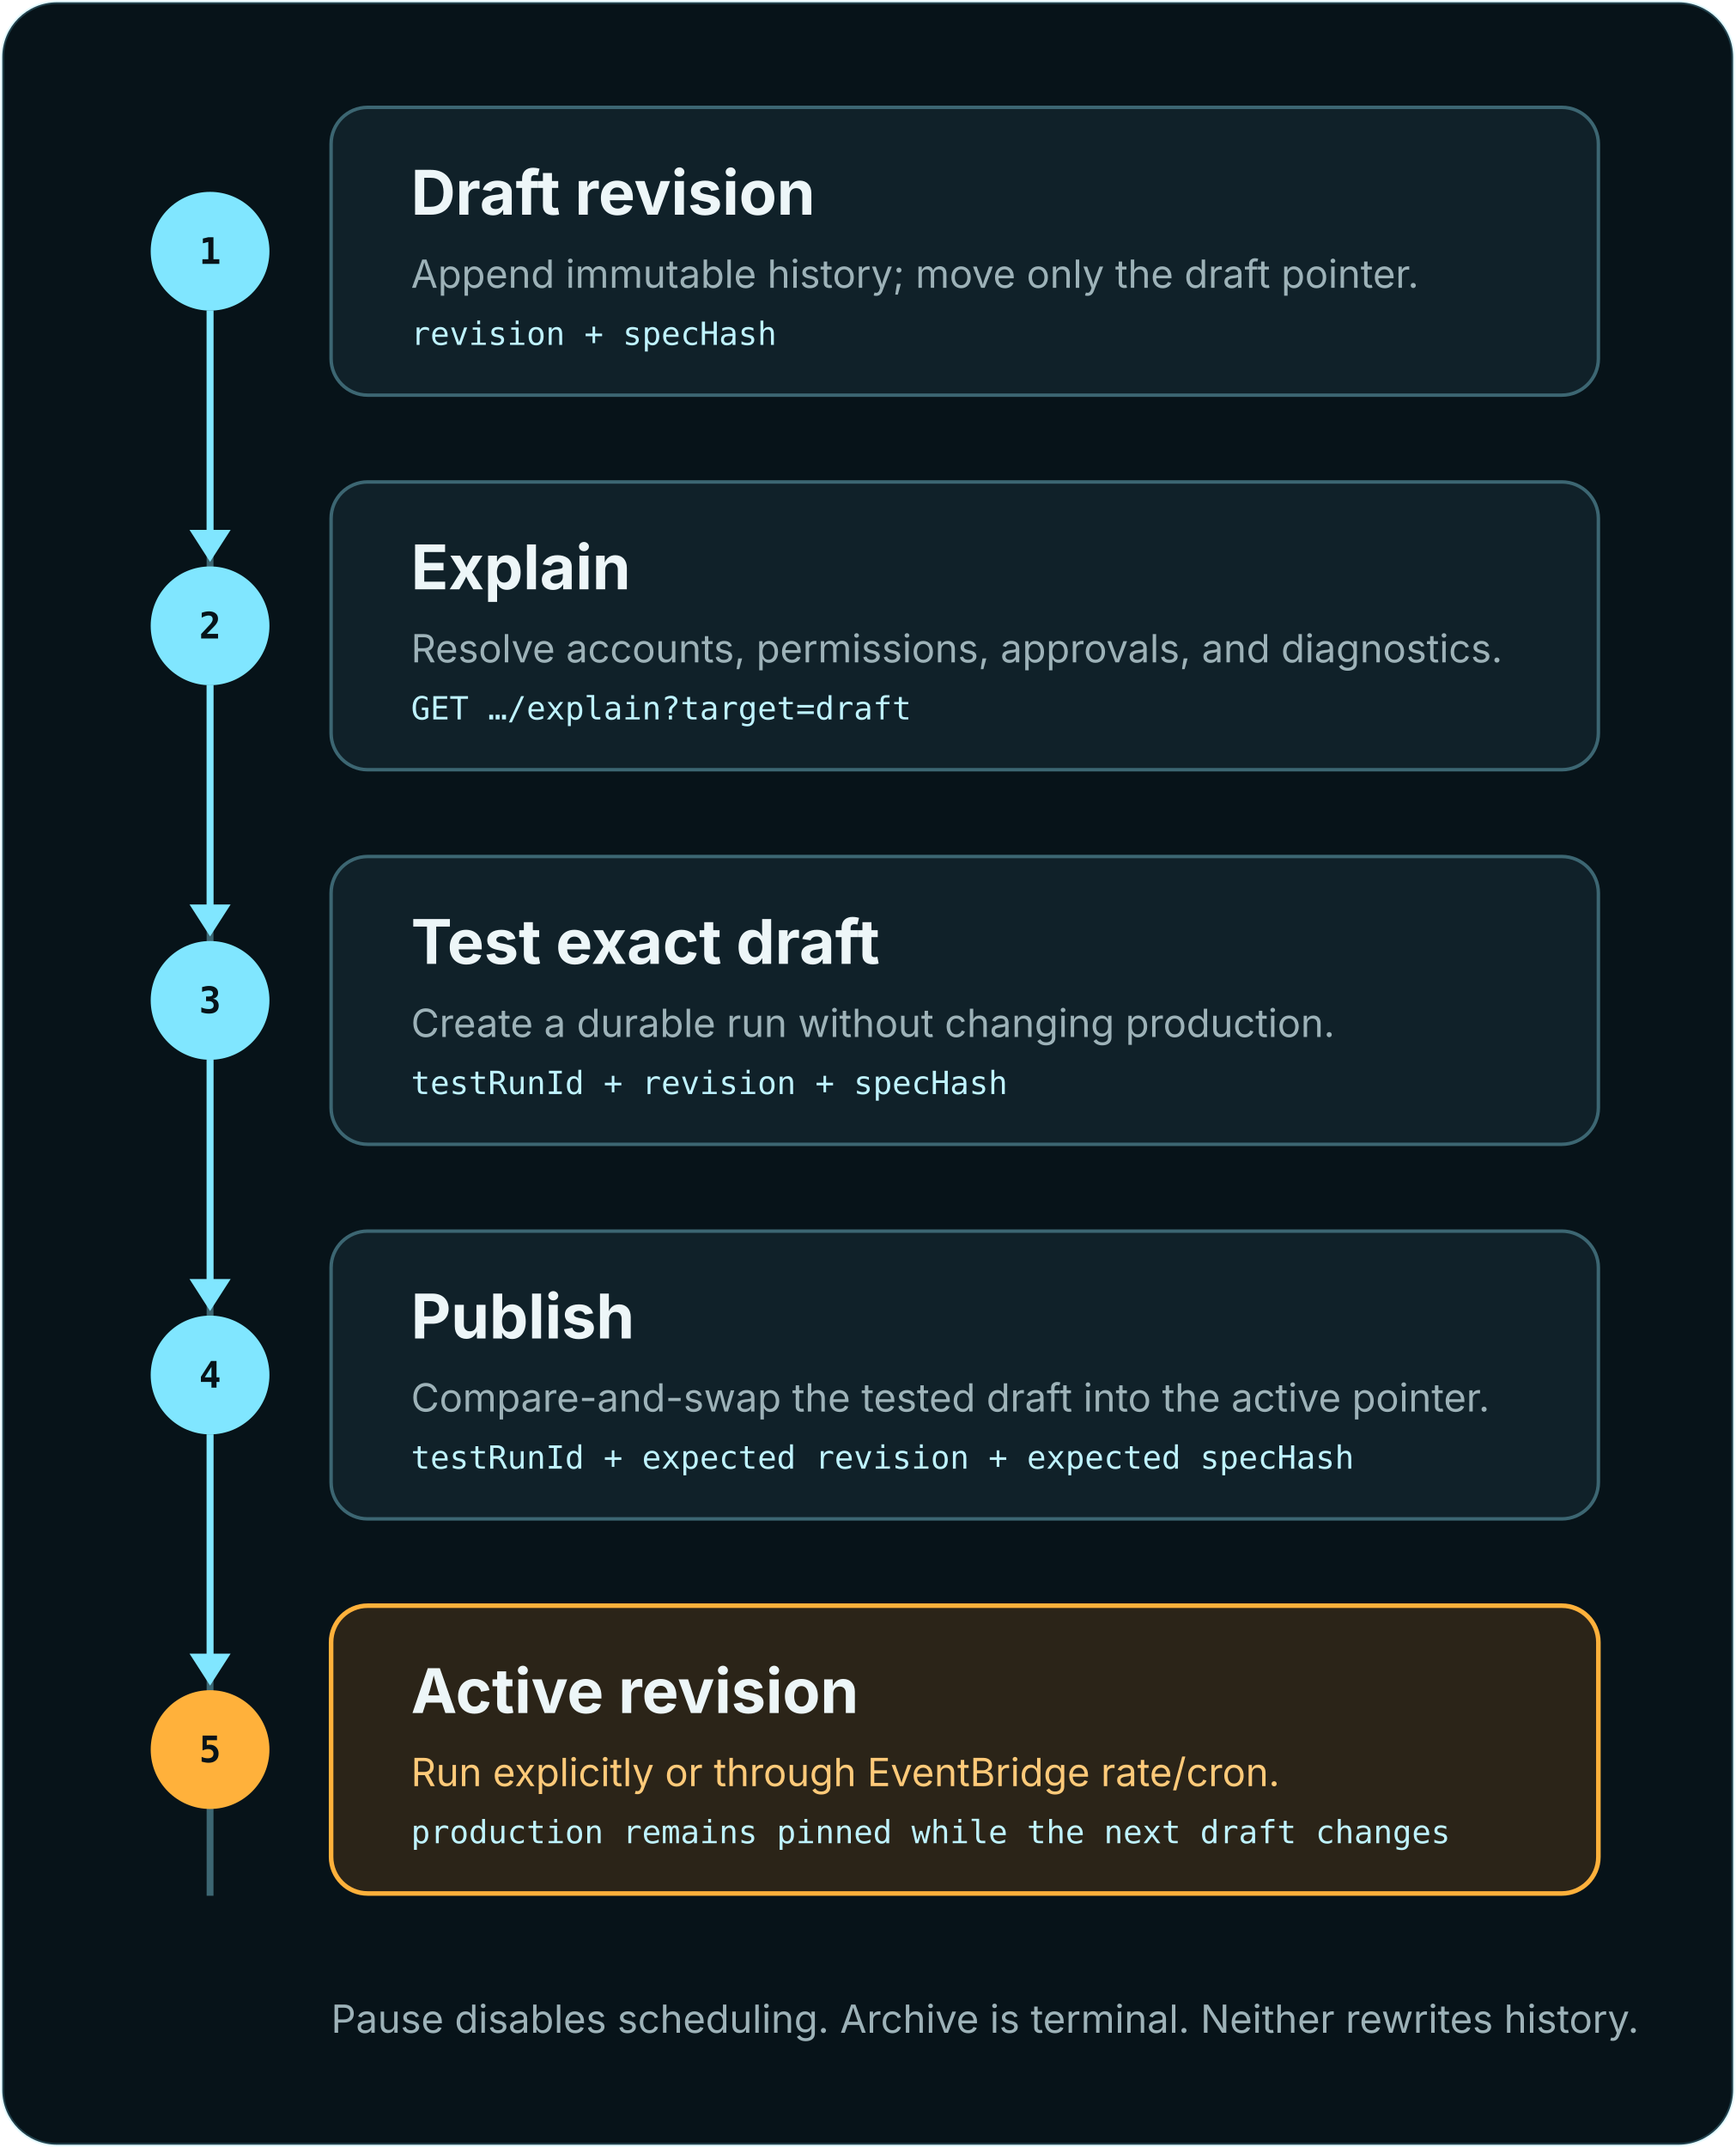
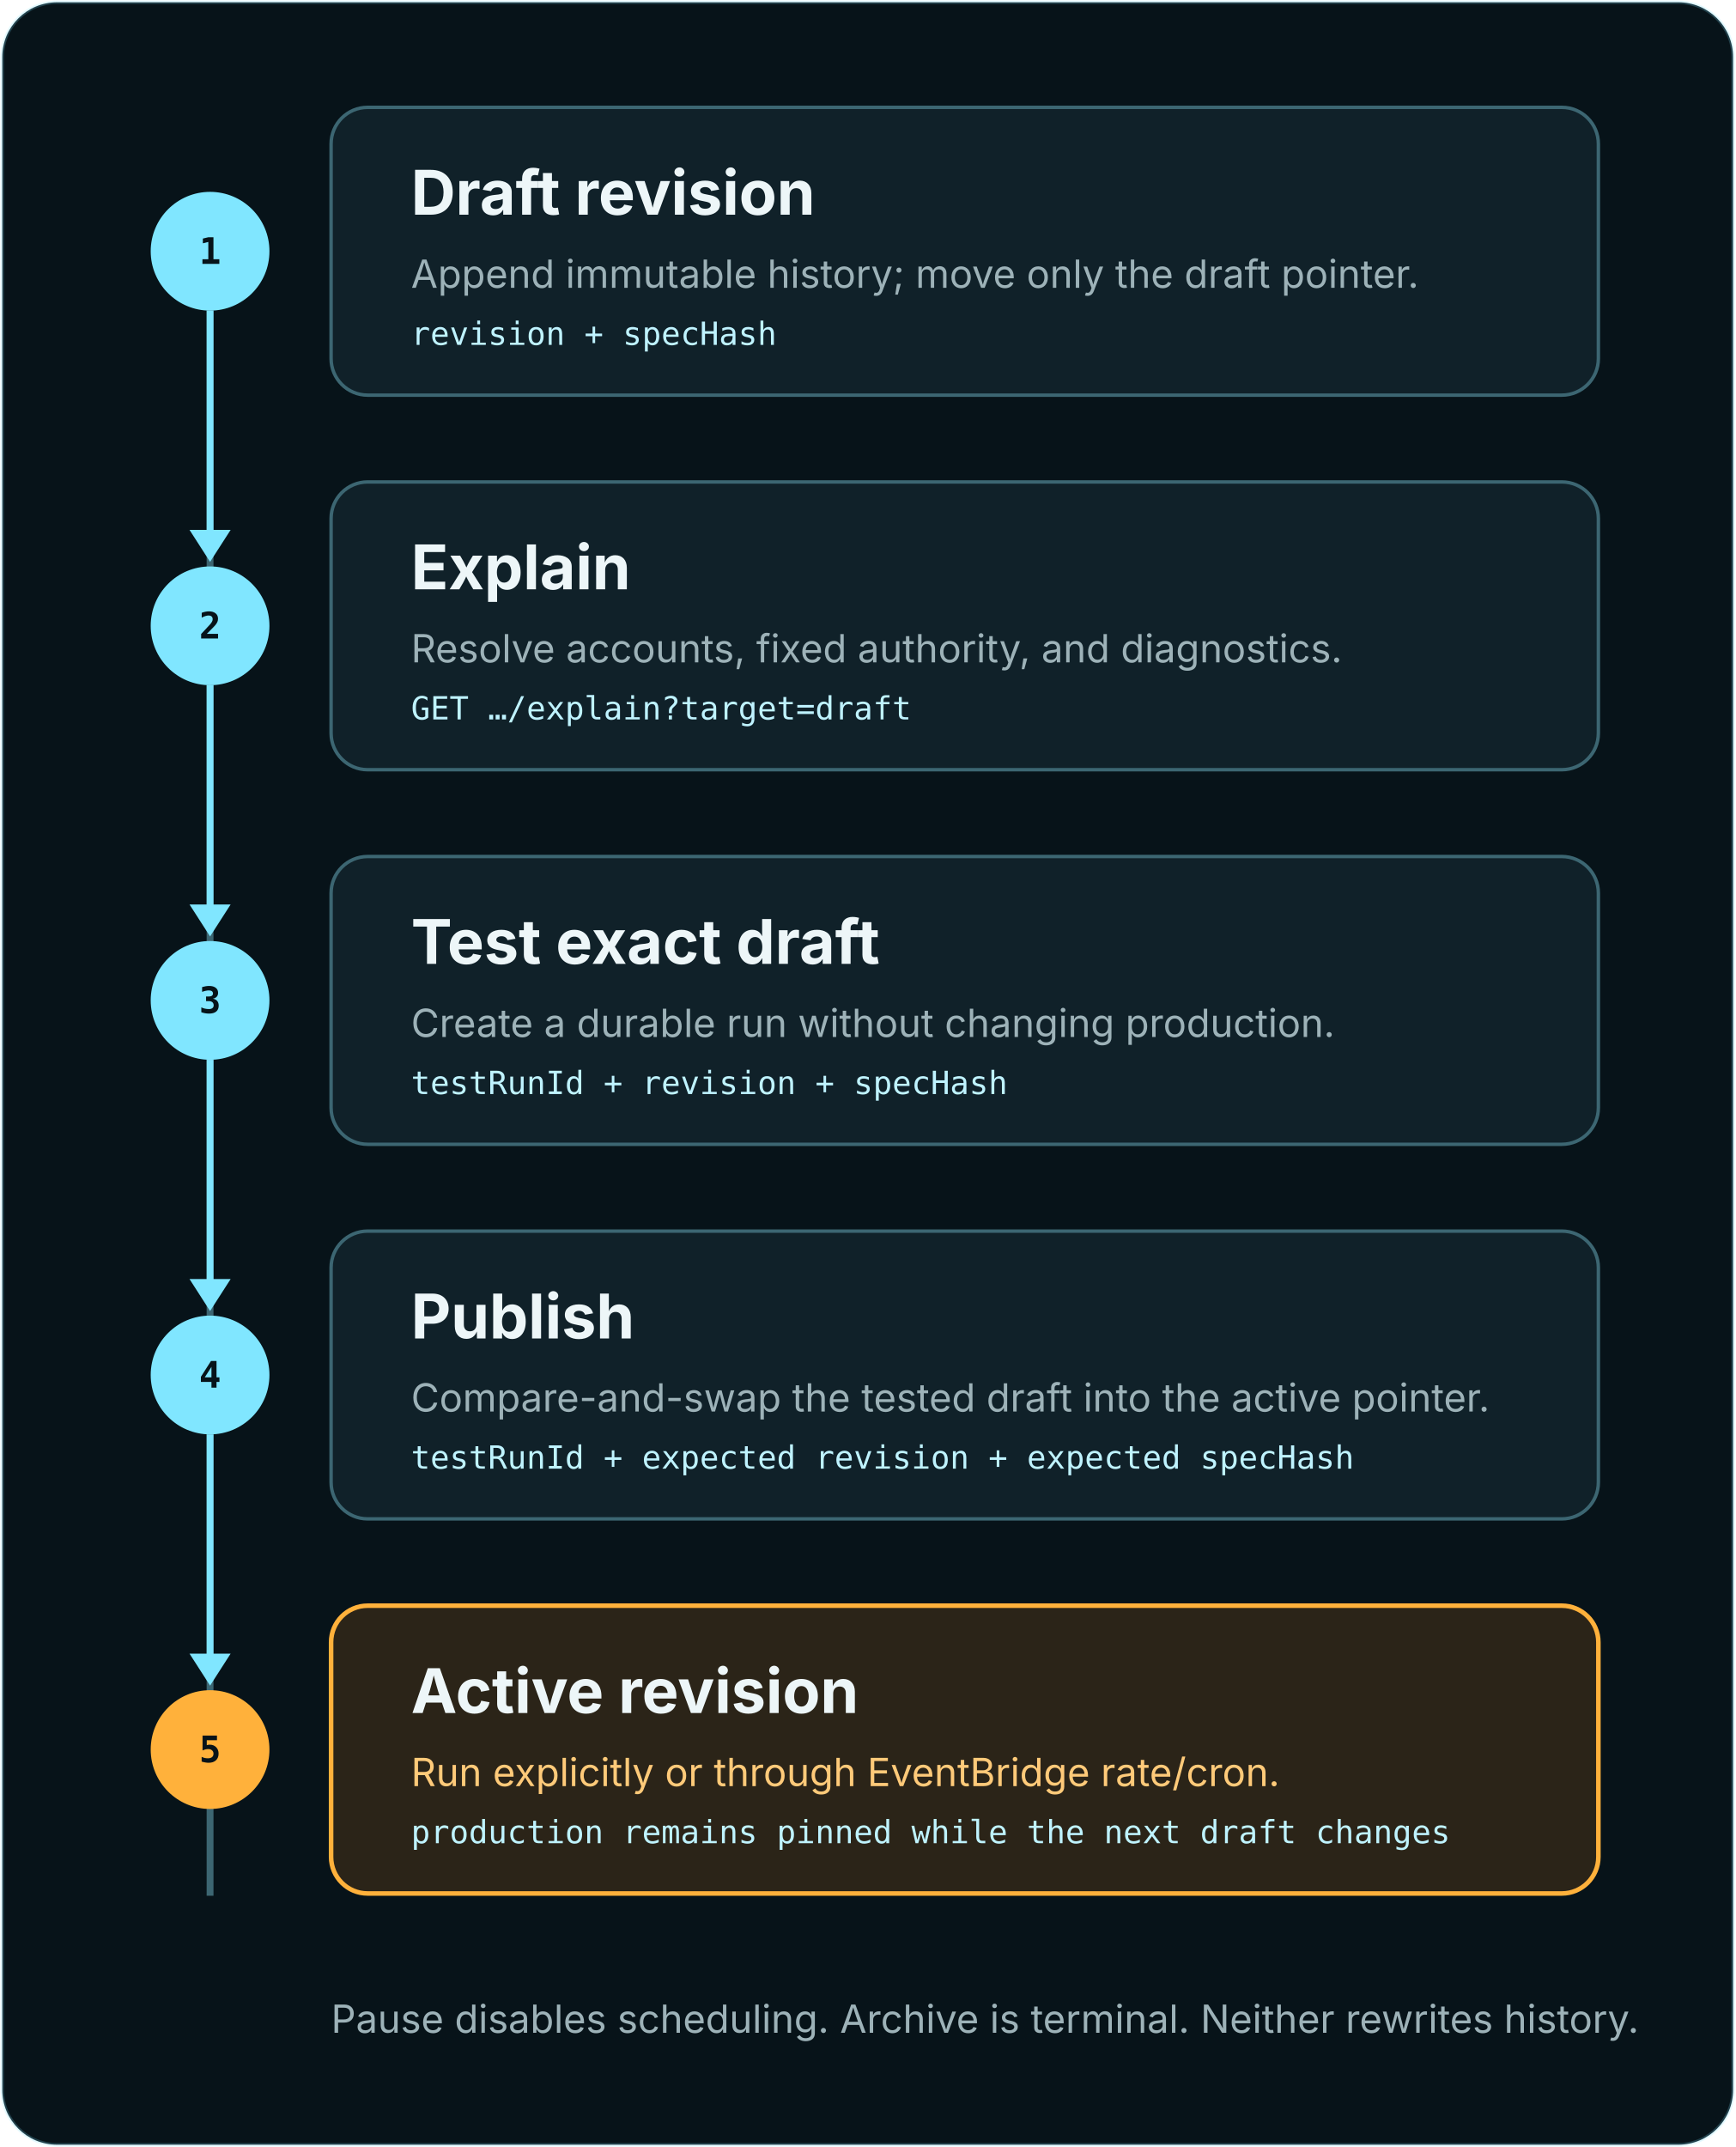
<svg xmlns="http://www.w3.org/2000/svg" viewBox="0 0 760 940" role="img" aria-labelledby="thing-lifecycle-title thing-lifecycle-desc" data-visual-question="How does a Thing move from draft to active use?">
  <defs>
    <style>
      .frame { fill: #071319; stroke: rgba(128, 230, 255, 0.22); stroke-width: 1.5; }
      .rail { fill: none; stroke: #3c6672; stroke-width: 3; }
      .flow { fill: none; stroke: #80e6ff; stroke-width: 3; }
      .arrow { fill: #80e6ff; }
      .node { fill: #102129; stroke: #3c6672; stroke-width: 1.5; }
      .node--active { fill: #2b2418; stroke: #ffb13b; stroke-width: 2; }
      .step { fill: #80e6ff; stroke: #80e6ff; stroke-width: 2; }
      .active-step { fill: #ffb13b; stroke: #ffb13b; stroke-width: 2; }
      .step-number { fill: #071319; font-family: ui-monospace, SFMono-Regular, Menlo, monospace; font-size: 16px; font-weight: 800; text-anchor: middle; dominant-baseline: middle; }
      .active-number { fill: #071319; font-family: ui-monospace, SFMono-Regular, Menlo, monospace; font-size: 16px; font-weight: 800; text-anchor: middle; dominant-baseline: middle; }
      .label { fill: #edf6f8; font-family: Inter, ui-sans-serif, system-ui, sans-serif; font-size: 27px; font-weight: 700; }
      .detail { fill: #9db2b8; font-family: Inter, ui-sans-serif, system-ui, sans-serif; font-size: 17px; }
      .evidence { fill: #bff3ff; font-family: ui-monospace, SFMono-Regular, Menlo, monospace; font-size: 14px; }
      .active-detail { fill: #ffca79; font-family: Inter, ui-sans-serif, system-ui, sans-serif; font-size: 17px; }
    </style>
  </defs>
  <rect class="frame" x="1" y="1" width="758" height="938" rx="24" />
  <path class="rail" d="M 92 110 V 830" />
  <g data-node="primary">
    <circle class="step" cx="92" cy="110" r="25" />
    <text class="step-number" x="92" y="111">1</text>
    <rect class="node" x="145" y="47" width="555" height="126" rx="16" />
    <text class="label" x="180" y="94">Draft revision</text>
    <text class="detail" x="180" y="126">Append immutable history; move only the draft pointer.</text>
    <text class="evidence" x="180" y="151">revision + specHash</text>
  </g>
  <line class="flow" x1="92" y1="136" x2="92" y2="239" />
  <path class="arrow" d="M 83 232 L 92 246 L 101 232 Z" />
  <g data-node="primary">
    <circle class="step" cx="92" cy="274" r="25" />
    <text class="step-number" x="92" y="275">2</text>
    <rect class="node" x="145" y="211" width="555" height="126" rx="16" />
    <text class="label" x="180" y="258">Explain</text>
-     <text class="detail" x="180" y="290">Resolve accounts, permissions, approvals, and diagnostics.</text>
+     <text class="detail" x="180" y="290">Resolve accounts, fixed authority, and diagnostics.</text>
    <text class="evidence" x="180" y="315">GET …/explain?target=draft</text>
  </g>
  <line class="flow" x1="92" y1="300" x2="92" y2="403" />
  <path class="arrow" d="M 83 396 L 92 410 L 101 396 Z" />
  <g data-node="primary">
    <circle class="step" cx="92" cy="438" r="25" />
    <text class="step-number" x="92" y="439">3</text>
    <rect class="node" x="145" y="375" width="555" height="126" rx="16" />
    <text class="label" x="180" y="422">Test exact draft</text>
    <text class="detail" x="180" y="454">Create a durable run without changing production.</text>
    <text class="evidence" x="180" y="479">testRunId + revision + specHash</text>
  </g>
  <line class="flow" x1="92" y1="464" x2="92" y2="567" />
  <path class="arrow" d="M 83 560 L 92 574 L 101 560 Z" />
  <g data-node="primary">
    <circle class="step" cx="92" cy="602" r="25" />
    <text class="step-number" x="92" y="603">4</text>
    <rect class="node" x="145" y="539" width="555" height="126" rx="16" />
    <text class="label" x="180" y="586">Publish</text>
    <text class="detail" x="180" y="618">Compare-and-swap the tested draft into the active pointer.</text>
    <text class="evidence" x="180" y="643">testRunId + expected revision + expected specHash</text>
  </g>
  <line class="flow" x1="92" y1="628" x2="92" y2="731" />
  <path class="arrow" d="M 83 724 L 92 738 L 101 724 Z" />
  <g data-node="primary">
    <circle class="active-step" cx="92" cy="766" r="25" />
    <text class="active-number" x="92" y="767">5</text>
    <rect class="node--active" x="145" y="703" width="555" height="126" rx="16" />
    <text class="label" x="180" y="750">Active revision</text>
    <text class="active-detail" x="180" y="782">Run explicitly or through EventBridge rate/cron.</text>
    <text class="evidence" x="180" y="807">production remains pinned while the next draft changes</text>
  </g>
  <text class="detail" x="145" y="890">Pause disables scheduling. Archive is terminal. Neither rewrites history.</text>
</svg>
